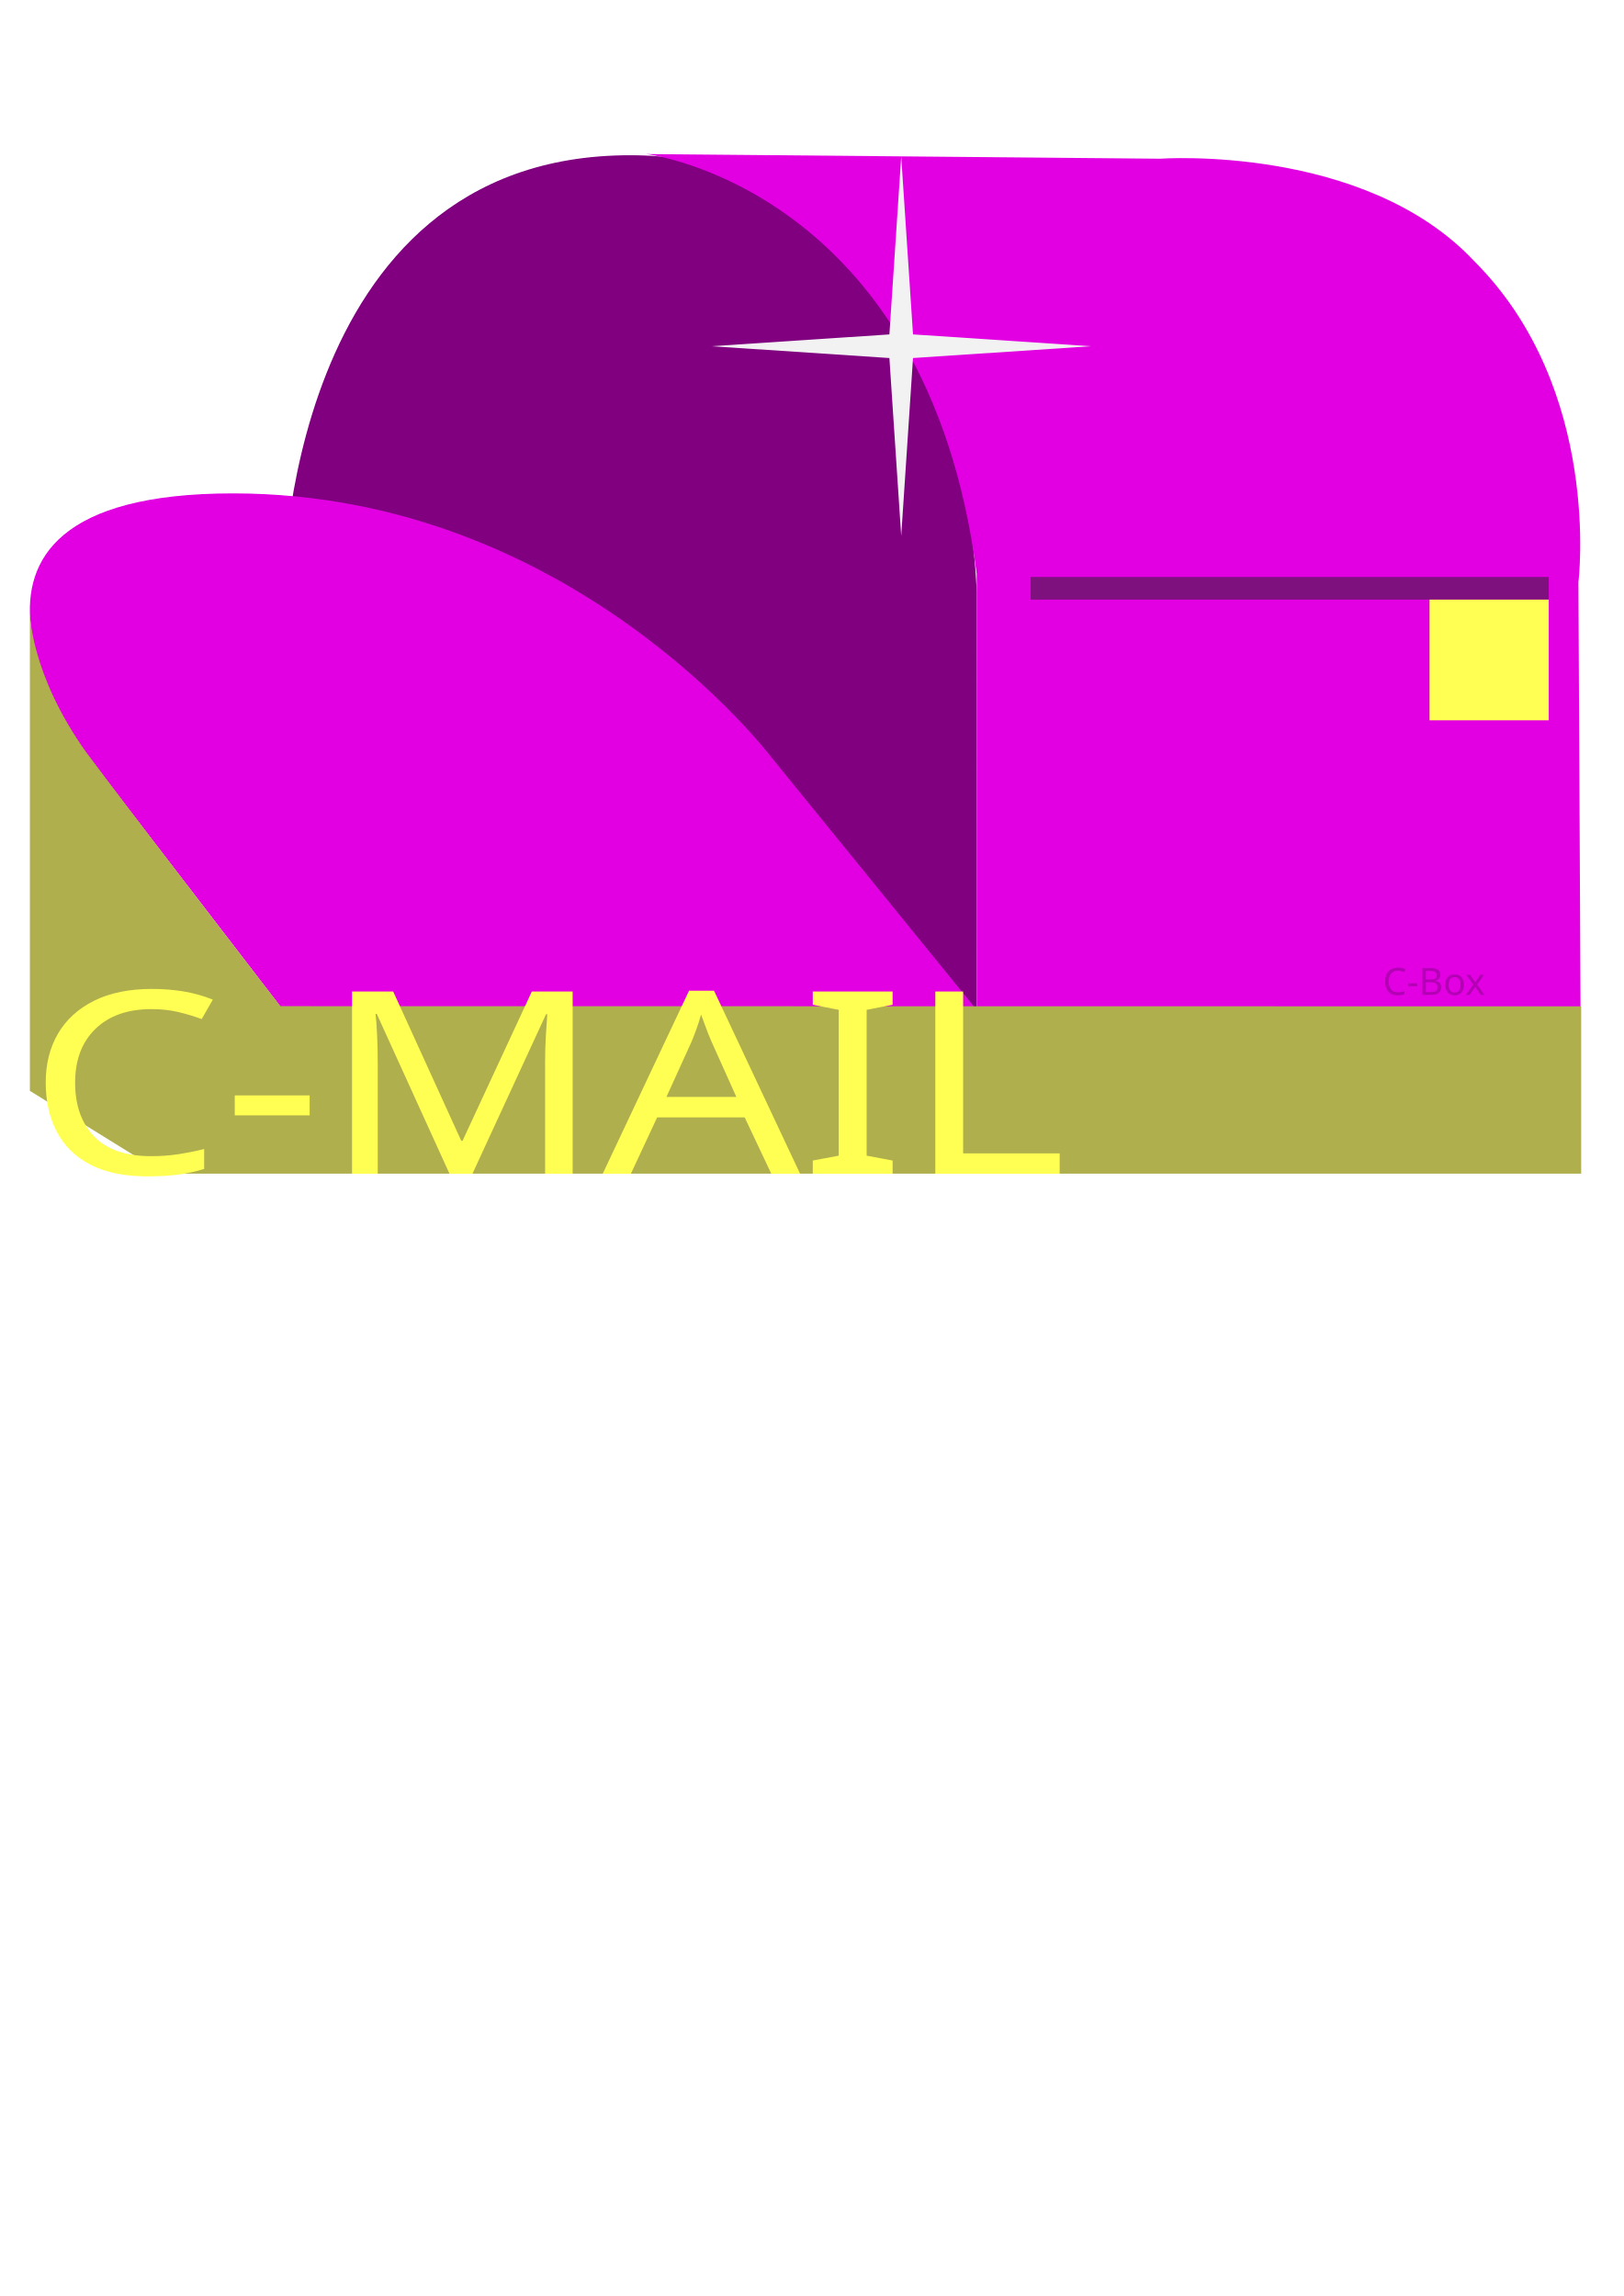
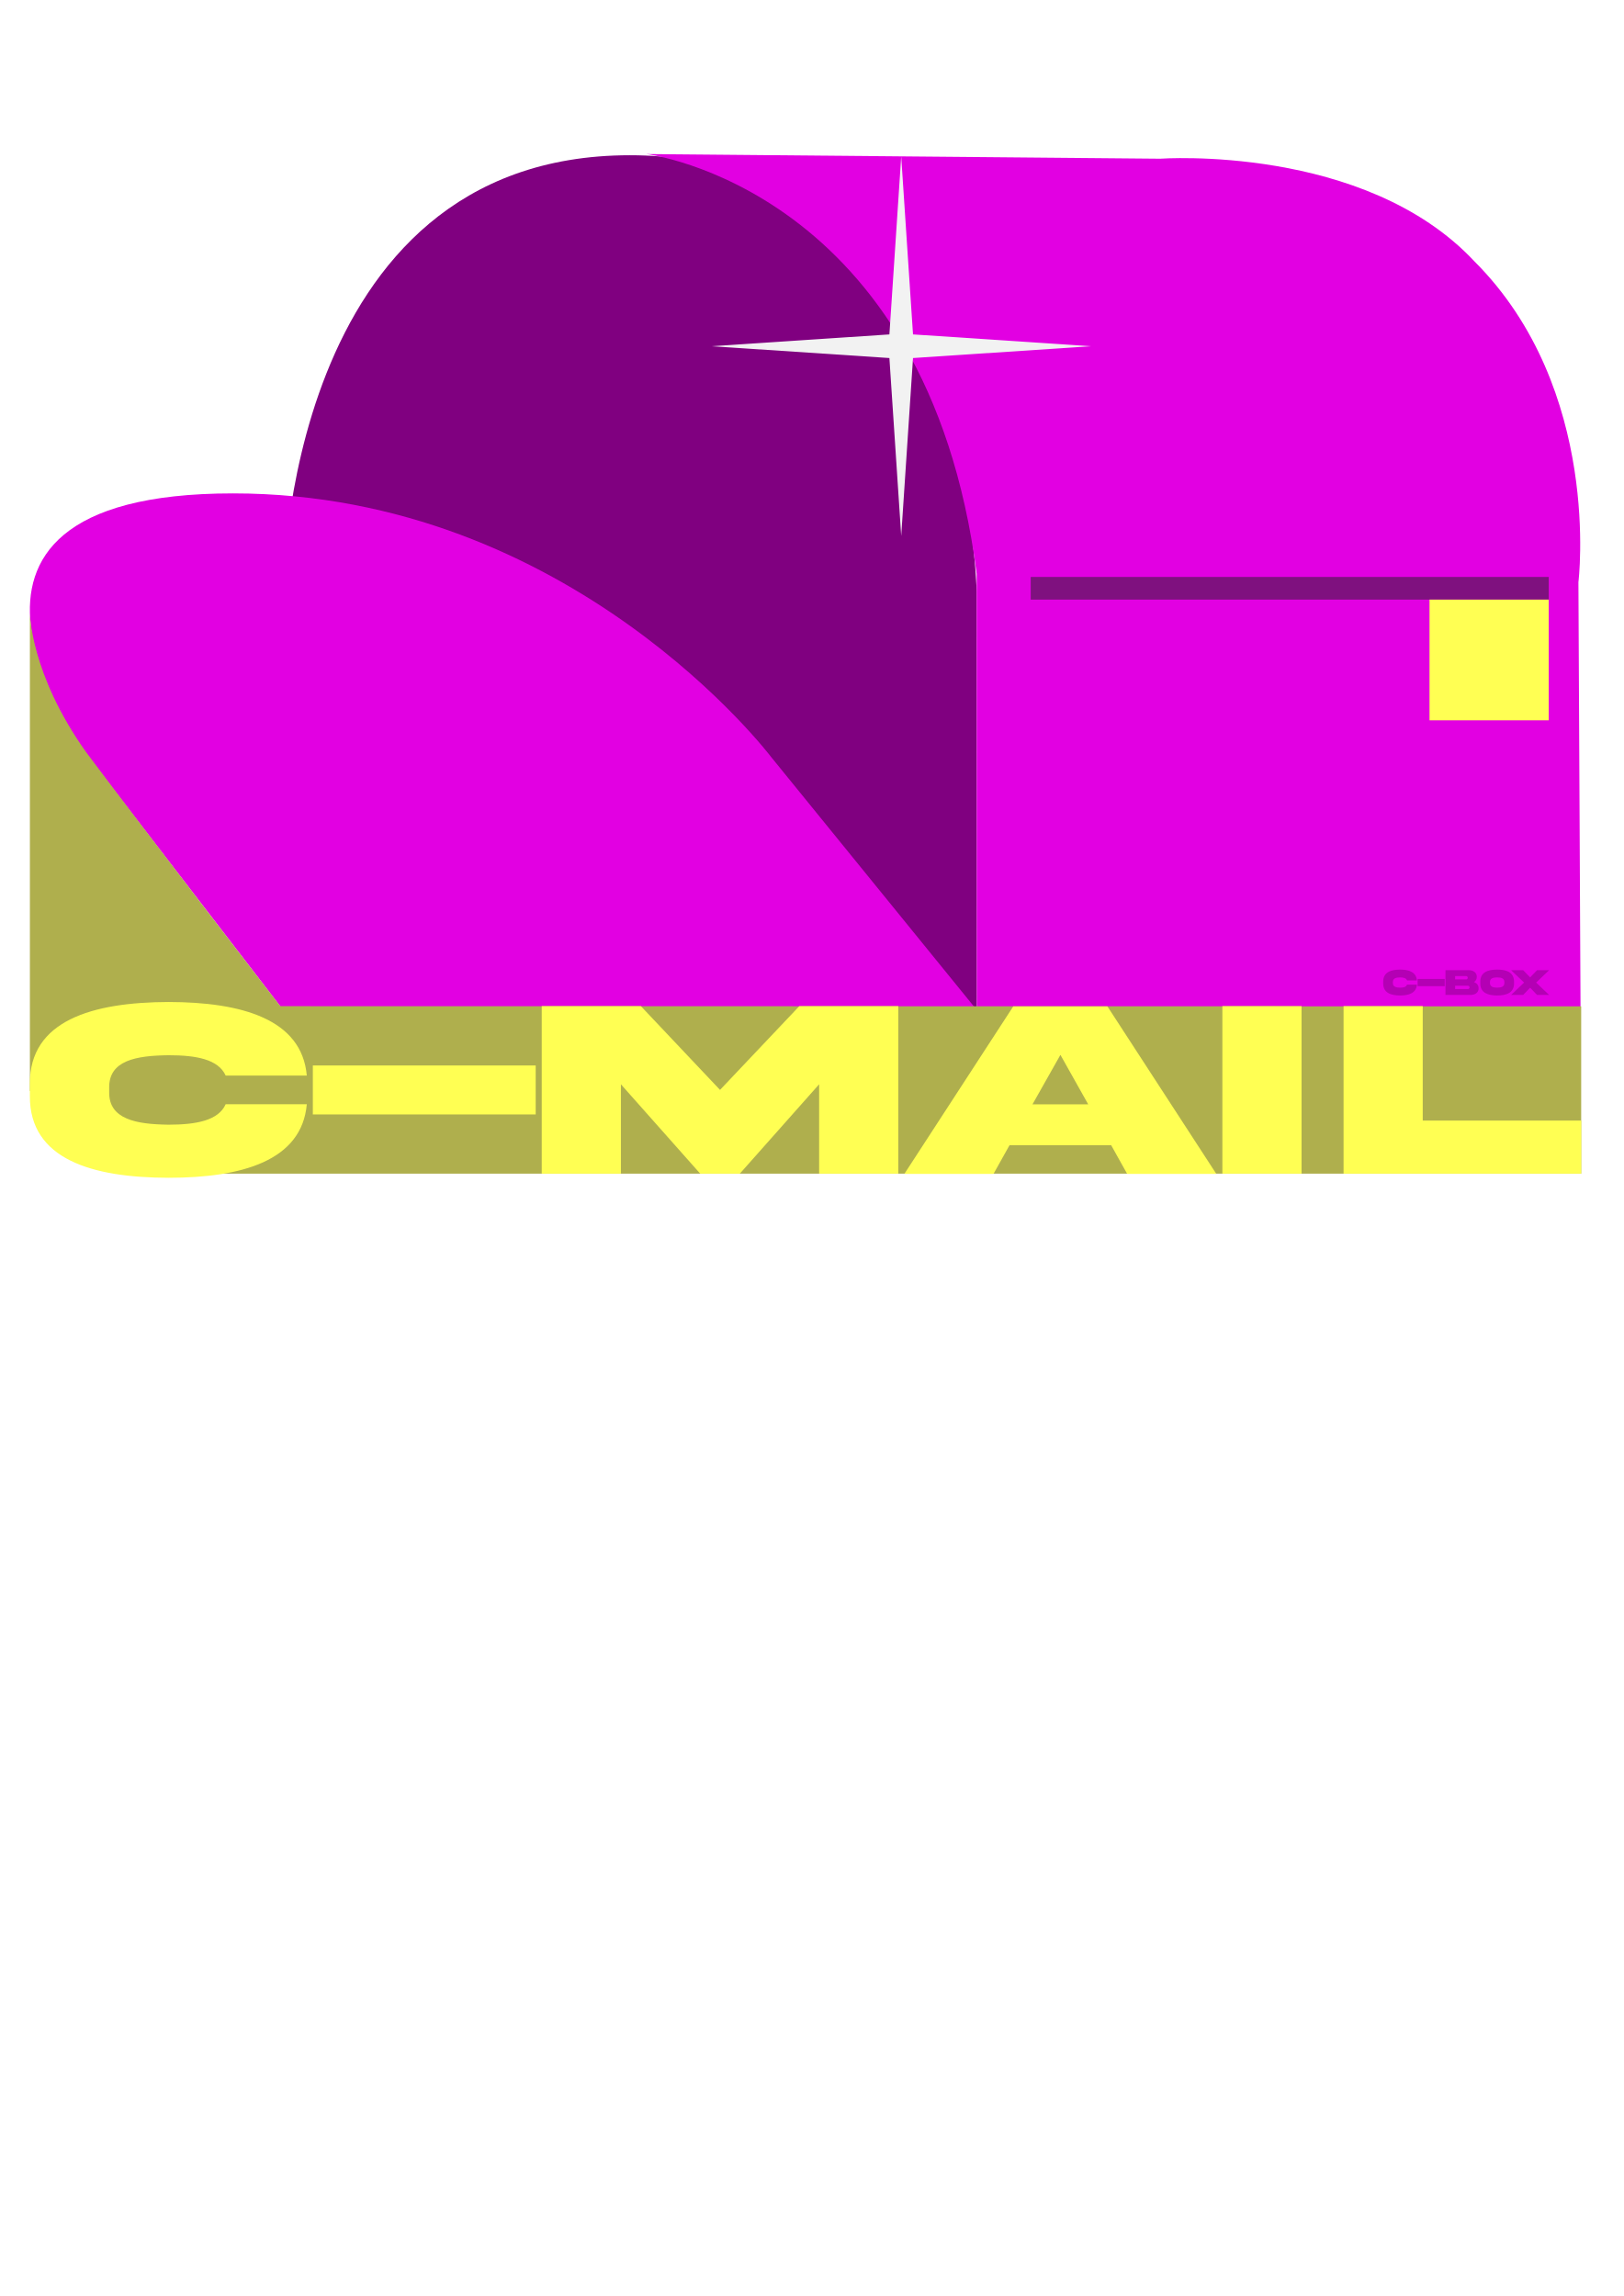
<svg xmlns="http://www.w3.org/2000/svg" xmlns:xlink="http://www.w3.org/1999/xlink" width="210mm" height="297mm" viewBox="0 0 210 297" version="1.1" id="svg1">
  <defs id="defs1">
    <clipPath clipPathUnits="userSpaceOnUse" id="clipPath25">
      <rect style="fill:#ff0000;stroke:none;stroke-width:3;stroke-linecap:square;stroke-linejoin:miter;paint-order:stroke markers fill;stop-color:#000000" id="rect25-8" width="78" height="45.033" x="763.613" y="452.824" />
    </clipPath>
    <linearGradient id="linearGradient9">
      <stop style="stop-color:#000000;stop-opacity:1;" offset="0" id="stop10" />
      <stop style="stop-color:#000000;stop-opacity:0;" offset="1" id="stop11" />
    </linearGradient>
    <rect x="250.5" y="573" width="448.212" height="117.363" id="rect4" />
    <radialGradient xlink:href="#linearGradient9" id="radialGradient11" cx="351.82" cy="633.333" fx="351.82" fy="633.333" r="100.227" gradientTransform="matrix(-0.4426357,0.8967015,-1.770826,-0.8741268,1629.072,871.4695)" gradientUnits="userSpaceOnUse" />
    <rect x="250.5" y="573" width="80.712" height="28.863" id="rect4-6" />
  </defs>
  <g id="layer1">
    <path id="path1-8" style="fill:#800080;stroke-width:0.4" d="m 81.48,20.081 c 43.825,0 44.837,56.427 44.837,56.427 l 0.024,54.15 H 36.622 l -5.12e-4,-54.15 c 0,0 -0.019,-56.427 44.859,-56.427 z" />
    <path id="rect1" style="fill:#e200e2;fill-opacity:1;stroke-width:0.402" d="m 83.606,19.928 66.44,0.602 c 0,0 26.447,-1.916 40.656,13.288 16.551,16.554 13.441,41.487 13.441,41.487 l 0.274,55.353 -78.076,1.2e-4 c 0,0 -0.024,-18.579 -0.024,-56.422 C 119.91,24.322 83.606,19.928 83.606,19.928 Z" />
    <path id="path1" style="fill:#e200e2;fill-opacity:1;stroke-width:0.311" d="m 30.136,63.823 c 43.821,0 69.601,34.104 69.601,34.104 l 26.604,32.731 H 36.622 L 11.47,97.927 c 0,0 -26.209,-34.104 18.666,-34.104 z" />
    <path style="fill:#f2f2f2;stroke-width:0.265" id="path2" d="M 88.306,64.518 89.705,85.597 110.785,86.996 89.705,88.396 88.306,109.475 86.907,88.396 65.827,86.996 86.907,85.597 Z" transform="matrix(1.091616,0,0,1.091616,20.16029,-50.18037)" />
-     <text xml:space="preserve" transform="matrix(0.324527,0,0,0.324527,96.8645,-62.34068)" id="text3-2" style="font-style:normal;font-variant:normal;font-weight:normal;font-stretch:normal;font-size:15px;font-family:'Akira Expanded';-inkscape-font-specification:'Akira Expanded, ';white-space:pre;shape-inside:url(#rect4-6);shape-padding:2.121;display:inline;fill:#b400b4;fill-opacity:1;stroke:none;stroke-opacity:1">
-       <tspan x="252.621" y="588.661" id="tspan3">C-Box
- </tspan>
-     </text>
+     <path d="m 262.26,584.574 c -0.352,0.967 -1.45,1.201 -2.769,1.201 -1.567,-0.022 -2.9,-0.315 -2.878,-1.919 v -0.242 c -0.022,-1.619 1.311,-1.897 2.878,-1.919 1.318,0 2.41,0.227 2.769,1.194 h 3.933 c -0.242,-3.318 -3.157,-4.314 -6.702,-4.321 -3.691,0.015 -6.738,1.084 -6.724,4.805 v 0.718 c -0.015,3.728 3.032,4.797 6.724,4.805 3.545,0 6.46,-0.996 6.702,-4.321 z m 4.226,-2.278 v 2.878 h 10.803 v -2.878 z m 14.934,4.028 v -1.318 h 5.164 c 0.33,0 0.601,0.33 0.601,0.659 0,0.33 -0.271,0.659 -0.601,0.659 z m 4.446,-5.164 c 0.33,0 0.601,0.33 0.601,0.659 0,0.33 -0.271,0.667 -0.601,0.667 h -4.446 v -1.326 z m 3.062,2.417 c 0.703,-0.447 1.143,-1.172 1.143,-2.117 0.022,-1.714 -1.421,-2.644 -3.127,-2.637 h -9.36 v 9.844 h 10.085 c 1.692,0 3.142,-0.923 3.12,-2.644 0,-1.238 -0.747,-2.087 -1.86,-2.446 z m 9.265,-5.01 c -3.706,0.007 -6.738,1.077 -6.724,4.805 v 0.718 c -0.015,3.721 3.018,4.797 6.724,4.805 3.699,-0.007 6.731,-1.084 6.716,-4.805 v -0.718 c 0,-3.721 -3.01,-4.805 -6.716,-4.805 z m 2.878,5.281 c 0.022,1.611 -1.311,1.904 -2.878,1.926 -1.575,-0.022 -2.908,-0.315 -2.886,-1.926 v -0.242 c -0.022,-1.604 1.311,-1.897 2.886,-1.919 1.567,0.022 2.9,0.315 2.878,1.919 z m 10.254,-2.153 -2.761,-2.871 h -4.805 l 5.164,4.922 -5.164,4.922 h 4.805 l 2.761,-2.878 2.761,2.878 h 4.797 l -5.164,-4.922 5.164,-4.922 h -4.797 z" id="text3-2" style="font-size:15px;font-family:'Akira Expanded';-inkscape-font-specification:'Akira Expanded, ';white-space:pre;shape-padding:2.121;fill:#b400b4" transform="matrix(0.324527,0,0,0.324527,96.8645,-62.34068)" aria-label="C-Box&#10;" />
    <g id="g11">
      <path id="rect3" style="fill:#7f117f;fill-opacity:1;stroke-width:0.405" d="m 133.306,74.631 h 66.998 v 2.932 h -66.998 z" />
      <rect style="fill:#ffff53;fill-opacity:1;stroke-width:0.338" id="rect2" width="15.42" height="15.614" x="184.885" y="77.562" />
    </g>
    <path id="rect10" style="fill:#afaf4d;fill-opacity:1;stroke-width:1.246;stroke-linecap:round;stroke-dasharray:1.246, 3.737;stroke-dashoffset:1.246" d="m 3.866,79.263 c 0,0 0.036,7.871 7.263,18.021 8.386,11.221 25.122,32.869 25.122,32.869 l 168.25,0.021 v 21.648 H 21.163 L 3.866,141.109 Z" />
-     <text xml:space="preserve" transform="matrix(0.4653422,0,0,0.3840602,-114.0846,-98.858)" id="text3" style="font-style:normal;font-variant:normal;font-weight:normal;font-stretch:normal;font-size:86px;font-family:'Akira Expanded';-inkscape-font-specification:'Akira Expanded, ';white-space:pre;shape-inside:url(#rect4);shape-padding:2.121;display:inline;fill:#ffff53;fill-opacity:1;stroke:none;stroke-width:4.351;stroke-linecap:round;stroke-linejoin:miter;stroke-miterlimit:4;stroke-dasharray:4.351, 13.054;stroke-dashoffset:4.351;stroke-opacity:1">
-       <tspan x="252.621" y="652.75" id="tspan4">C-MAIL</tspan>
-     </text>
+     <path d="m 307.883,629.318 c -2.016,5.543 -8.314,6.887 -15.873,6.887 -8.986,-0.126 -16.629,-1.806 -16.503,-11.002 V 623.817 c -0.126,-9.28 7.517,-10.876 16.503,-11.002 7.559,0 13.815,1.302 15.873,6.845 h 22.55 c -1.386,-19.022 -18.099,-24.733 -38.423,-24.775 -21.164,0.084 -38.633,6.215 -38.549,27.547 v 4.115 c -0.084,21.374 17.385,27.505 38.549,27.547 20.324,0 37.037,-5.711 38.423,-24.775 z m 24.229,-13.06 v 16.503 h 61.938 v -16.503 z m 63.618,36.449 h 22.004 v -30.108 l 22.046,30.108 h 11.002 l 22.046,-30.108 v 30.108 h 22.004 v -56.438 h -27.505 l -22.046,28.219 -22.004,-28.219 h -27.547 z m 144.159,-40.019 7.727,16.671 h -15.495 z m -43.378,40.103 h 24.775 l 4.451,-9.658 h 28.261 l 4.451,9.658 h 24.775 l -30.276,-56.438 h -26.161 z m 88.394,-56.521 v 56.438 h 22.004 v -56.438 z m 33.678,0 v 56.438 h 66.054 v -17.889 h -44.05 v -38.549 z" id="text3" style="font-size:86px;font-family:'Akira Expanded';-inkscape-font-specification:'Akira Expanded, ';white-space:pre;shape-padding:2.121;fill:#ffff53;stroke-width:4.351;stroke-linecap:round;stroke-dasharray:4.351, 13.054;stroke-dashoffset:4.351" transform="matrix(0.4653422,0,0,0.3840602,-114.0846,-98.858)" aria-label="C-MAIL" />
  </g>
</svg>
